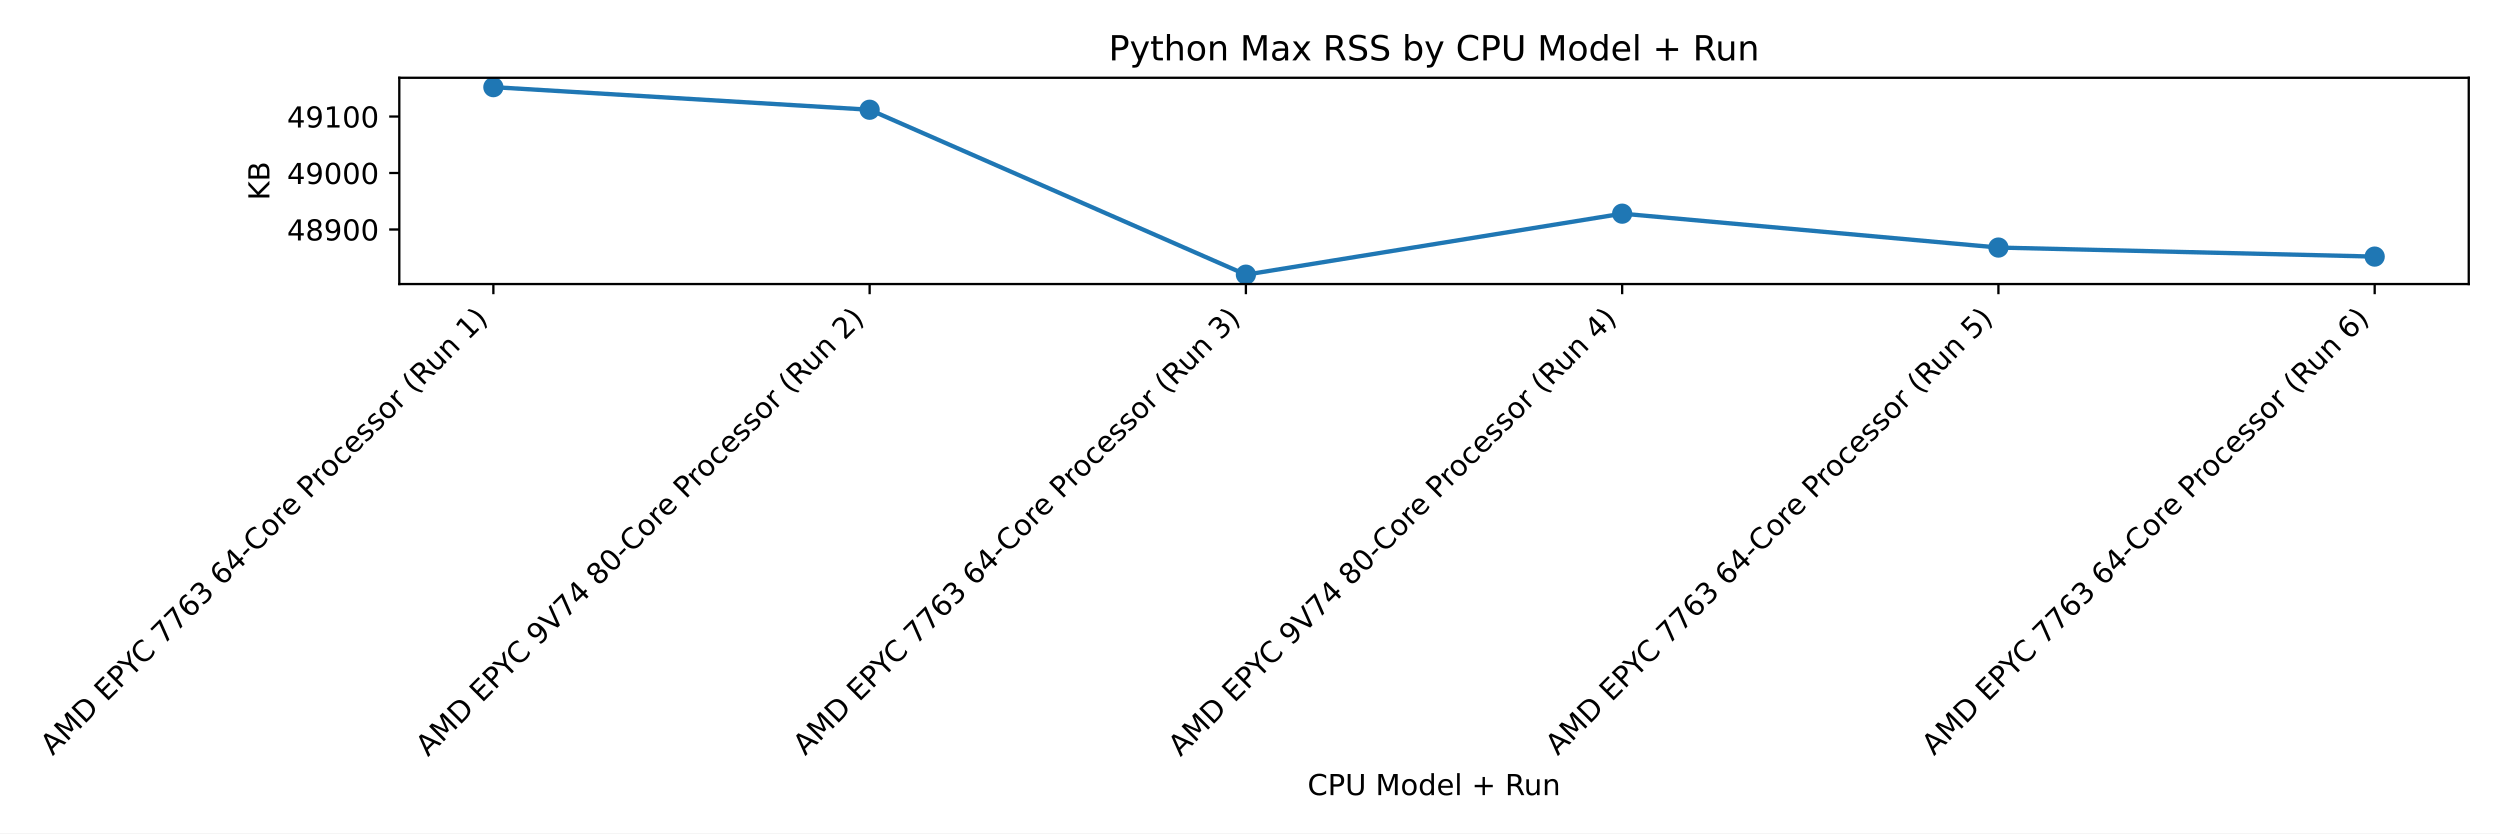
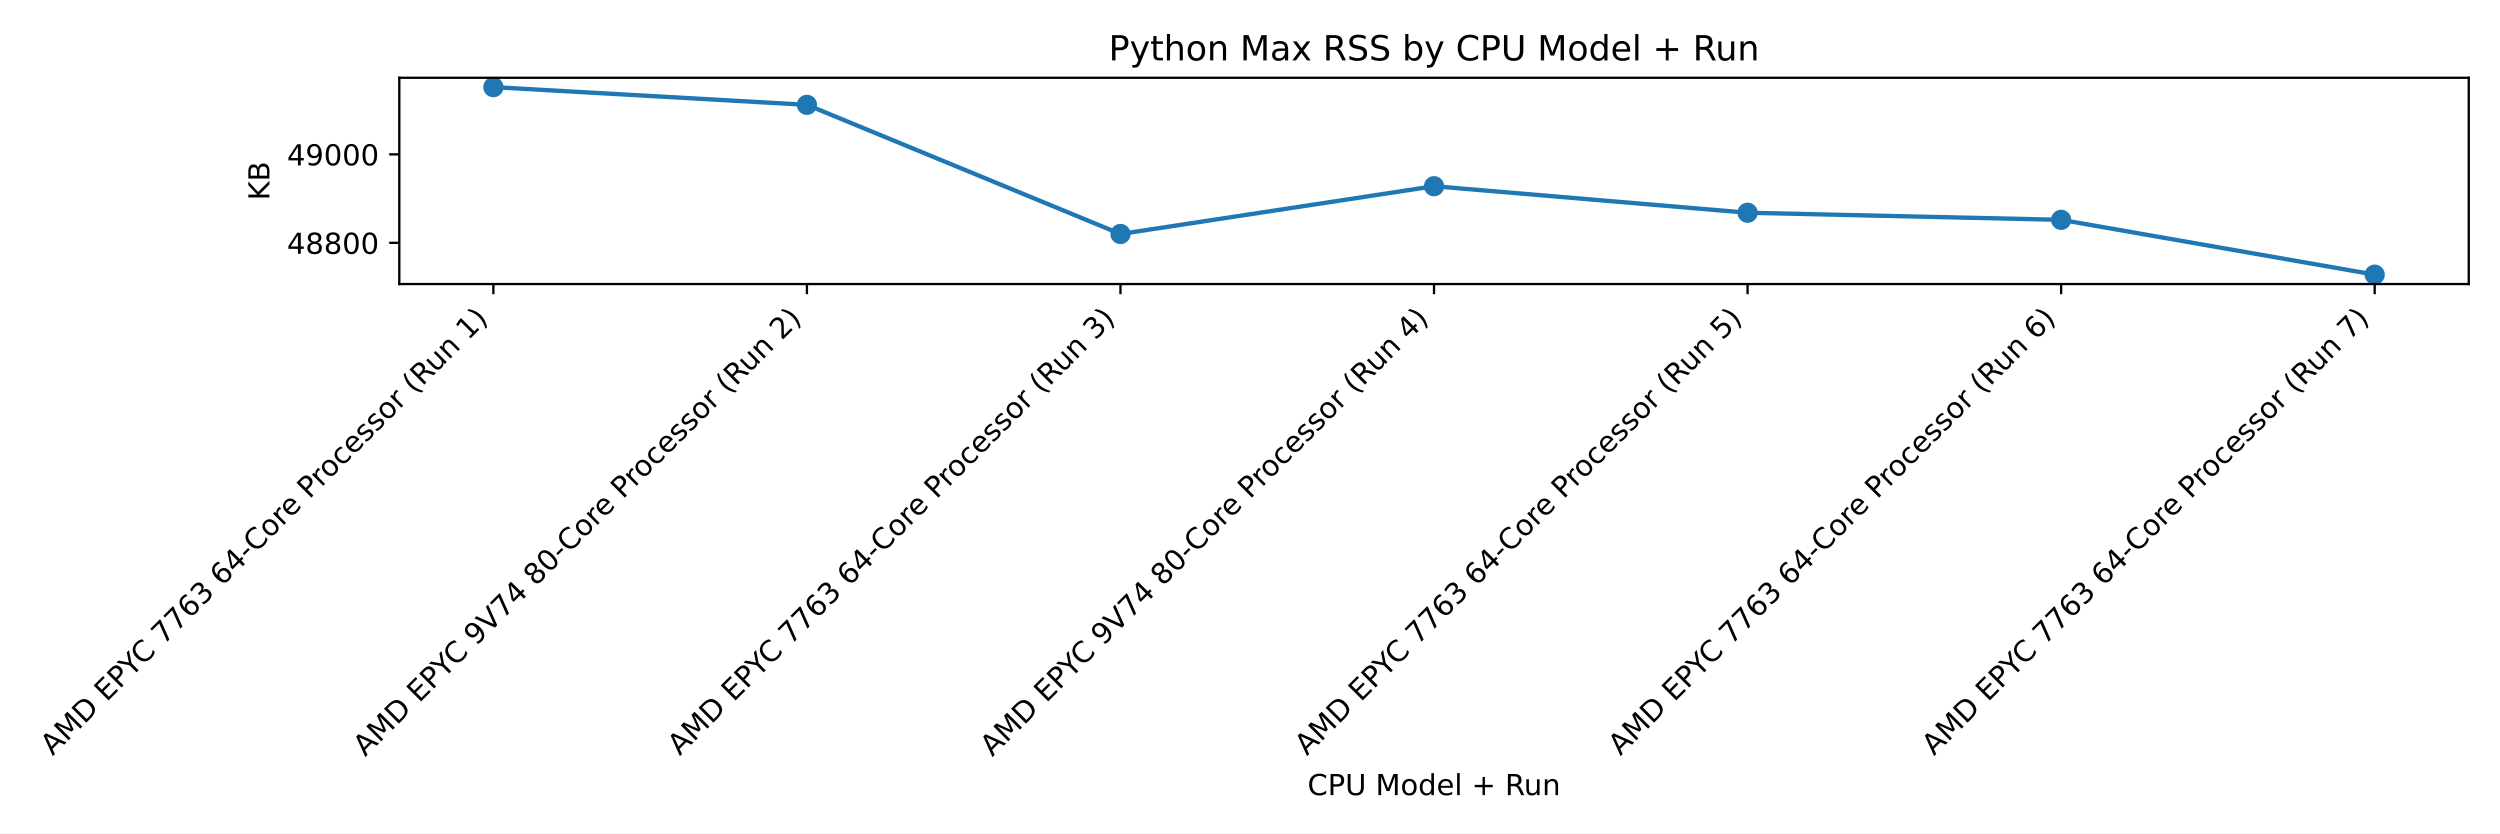
<svg xmlns="http://www.w3.org/2000/svg" xmlns:xlink="http://www.w3.org/1999/xlink" width="864pt" height="288pt" viewBox="0 0 864 288" version="1.1">
  <defs>
    <style type="text/css">*{stroke-linejoin: round; stroke-linecap: butt}</style>
  </defs>
  <g id="figure_1">
    <g id="patch_1">
      <path d="M 0 288  L 864 288  L 864 0  L 0 0  z " style="fill: #ffffff" />
    </g>
    <g id="axes_1">
      <g id="patch_2">
        <path d="M 137.999 98.166  L 853.2 98.166  L 853.2 26.88  L 137.999 26.88  z " style="fill: #ffffff" />
      </g>
      <g id="matplotlib.axis_1">
        <g id="xtick_1">
          <g id="line2d_1">
            <defs>
-               <path id="med28064c62" d="M 0 0  L 0 3.5  " style="stroke: #000000; stroke-width: 0.8" />
+               <path id="mfa417aad0e" d="M 0 0  L 0 3.5  " style="stroke: #000000; stroke-width: 0.8" />
            </defs>
            <g>
-               <use xlink:href="#med28064c62" x="170.508" y="98.166" style="stroke: #000000; stroke-width: 0.8" />
+               <use xlink:href="#mfa417aad0e" x="170.508" y="98.166" style="stroke: #000000; stroke-width: 0.8" />
            </g>
          </g>
          <g id="text_1">
            <g transform="translate(18.19508 261.3818) rotate(-45) scale(0.1 -0.1)">
              <defs>
                <path id="DejaVuSans-41" d="M 2188 4044  L 1331 1722  L 3047 1722  L 2188 4044  z M 1831 4666  L 2547 4666  L 4325 0  L 3669 0  L 3244 1197  L 1141 1197  L 716 0  L 50 0  L 1831 4666  z " transform="scale(0.015625)" />
                <path id="DejaVuSans-4d" d="M 628 4666  L 1569 4666  L 2759 1491  L 3956 4666  L 4897 4666  L 4897 0  L 4281 0  L 4281 4097  L 3078 897  L 2444 897  L 1241 4097  L 1241 0  L 628 0  L 628 4666  z " transform="scale(0.015625)" />
                <path id="DejaVuSans-44" d="M 1259 4147  L 1259 519  L 2022 519  Q 2988 519 3436 956  Q 3884 1394 3884 2338  Q 3884 3275 3436 3711  Q 2988 4147 2022 4147  L 1259 4147  z M 628 4666  L 1925 4666  Q 3281 4666 3915 4102  Q 4550 3538 4550 2338  Q 4550 1131 3912 565  Q 3275 0 1925 0  L 628 0  L 628 4666  z " transform="scale(0.015625)" />
                <path id="DejaVuSans-20" transform="scale(0.015625)" />
                <path id="DejaVuSans-45" d="M 628 4666  L 3578 4666  L 3578 4134  L 1259 4134  L 1259 2753  L 3481 2753  L 3481 2222  L 1259 2222  L 1259 531  L 3634 531  L 3634 0  L 628 0  L 628 4666  z " transform="scale(0.015625)" />
                <path id="DejaVuSans-50" d="M 1259 4147  L 1259 2394  L 2053 2394  Q 2494 2394 2734 2622  Q 2975 2850 2975 3272  Q 2975 3691 2734 3919  Q 2494 4147 2053 4147  L 1259 4147  z M 628 4666  L 2053 4666  Q 2838 4666 3239 4311  Q 3641 3956 3641 3272  Q 3641 2581 3239 2228  Q 2838 1875 2053 1875  L 1259 1875  L 1259 0  L 628 0  L 628 4666  z " transform="scale(0.015625)" />
                <path id="DejaVuSans-59" d="M -13 4666  L 666 4666  L 1959 2747  L 3244 4666  L 3922 4666  L 2272 2222  L 2272 0  L 1638 0  L 1638 2222  L -13 4666  z " transform="scale(0.015625)" />
                <path id="DejaVuSans-43" d="M 4122 4306  L 4122 3641  Q 3803 3938 3442 4084  Q 3081 4231 2675 4231  Q 1875 4231 1450 3742  Q 1025 3253 1025 2328  Q 1025 1406 1450 917  Q 1875 428 2675 428  Q 3081 428 3442 575  Q 3803 722 4122 1019  L 4122 359  Q 3791 134 3420 21  Q 3050 -91 2638 -91  Q 1578 -91 968 557  Q 359 1206 359 2328  Q 359 3453 968 4101  Q 1578 4750 2638 4750  Q 3056 4750 3426 4639  Q 3797 4528 4122 4306  z " transform="scale(0.015625)" />
                <path id="DejaVuSans-37" d="M 525 4666  L 3525 4666  L 3525 4397  L 1831 0  L 1172 0  L 2766 4134  L 525 4134  L 525 4666  z " transform="scale(0.015625)" />
                <path id="DejaVuSans-36" d="M 2113 2584  Q 1688 2584 1439 2293  Q 1191 2003 1191 1497  Q 1191 994 1439 701  Q 1688 409 2113 409  Q 2538 409 2786 701  Q 3034 994 3034 1497  Q 3034 2003 2786 2293  Q 2538 2584 2113 2584  z M 3366 4563  L 3366 3988  Q 3128 4100 2886 4159  Q 2644 4219 2406 4219  Q 1781 4219 1451 3797  Q 1122 3375 1075 2522  Q 1259 2794 1537 2939  Q 1816 3084 2150 3084  Q 2853 3084 3261 2657  Q 3669 2231 3669 1497  Q 3669 778 3244 343  Q 2819 -91 2113 -91  Q 1303 -91 875 529  Q 447 1150 447 2328  Q 447 3434 972 4092  Q 1497 4750 2381 4750  Q 2619 4750 2861 4703  Q 3103 4656 3366 4563  z " transform="scale(0.015625)" />
                <path id="DejaVuSans-33" d="M 2597 2516  Q 3050 2419 3304 2112  Q 3559 1806 3559 1356  Q 3559 666 3084 287  Q 2609 -91 1734 -91  Q 1441 -91 1130 -33  Q 819 25 488 141  L 488 750  Q 750 597 1062 519  Q 1375 441 1716 441  Q 2309 441 2620 675  Q 2931 909 2931 1356  Q 2931 1769 2642 2001  Q 2353 2234 1838 2234  L 1294 2234  L 1294 2753  L 1863 2753  Q 2328 2753 2575 2939  Q 2822 3125 2822 3475  Q 2822 3834 2567 4026  Q 2313 4219 1838 4219  Q 1578 4219 1281 4162  Q 984 4106 628 3988  L 628 4550  Q 988 4650 1302 4700  Q 1616 4750 1894 4750  Q 2613 4750 3031 4423  Q 3450 4097 3450 3541  Q 3450 3153 3228 2886  Q 3006 2619 2597 2516  z " transform="scale(0.015625)" />
                <path id="DejaVuSans-34" d="M 2419 4116  L 825 1625  L 2419 1625  L 2419 4116  z M 2253 4666  L 3047 4666  L 3047 1625  L 3713 1625  L 3713 1100  L 3047 1100  L 3047 0  L 2419 0  L 2419 1100  L 313 1100  L 313 1709  L 2253 4666  z " transform="scale(0.015625)" />
                <path id="DejaVuSans-2d" d="M 313 2009  L 1997 2009  L 1997 1497  L 313 1497  L 313 2009  z " transform="scale(0.015625)" />
                <path id="DejaVuSans-6f" d="M 1959 3097  Q 1497 3097 1228 2736  Q 959 2375 959 1747  Q 959 1119 1226 758  Q 1494 397 1959 397  Q 2419 397 2687 759  Q 2956 1122 2956 1747  Q 2956 2369 2687 2733  Q 2419 3097 1959 3097  z M 1959 3584  Q 2709 3584 3137 3096  Q 3566 2609 3566 1747  Q 3566 888 3137 398  Q 2709 -91 1959 -91  Q 1206 -91 779 398  Q 353 888 353 1747  Q 353 2609 779 3096  Q 1206 3584 1959 3584  z " transform="scale(0.015625)" />
                <path id="DejaVuSans-72" d="M 2631 2963  Q 2534 3019 2420 3045  Q 2306 3072 2169 3072  Q 1681 3072 1420 2755  Q 1159 2438 1159 1844  L 1159 0  L 581 0  L 581 3500  L 1159 3500  L 1159 2956  Q 1341 3275 1631 3429  Q 1922 3584 2338 3584  Q 2397 3584 2469 3576  Q 2541 3569 2628 3553  L 2631 2963  z " transform="scale(0.015625)" />
                <path id="DejaVuSans-65" d="M 3597 1894  L 3597 1613  L 953 1613  Q 991 1019 1311 708  Q 1631 397 2203 397  Q 2534 397 2845 478  Q 3156 559 3463 722  L 3463 178  Q 3153 47 2828 -22  Q 2503 -91 2169 -91  Q 1331 -91 842 396  Q 353 884 353 1716  Q 353 2575 817 3079  Q 1281 3584 2069 3584  Q 2775 3584 3186 3129  Q 3597 2675 3597 1894  z M 3022 2063  Q 3016 2534 2758 2815  Q 2500 3097 2075 3097  Q 1594 3097 1305 2825  Q 1016 2553 972 2059  L 3022 2063  z " transform="scale(0.015625)" />
                <path id="DejaVuSans-63" d="M 3122 3366  L 3122 2828  Q 2878 2963 2633 3030  Q 2388 3097 2138 3097  Q 1578 3097 1268 2742  Q 959 2388 959 1747  Q 959 1106 1268 751  Q 1578 397 2138 397  Q 2388 397 2633 464  Q 2878 531 3122 666  L 3122 134  Q 2881 22 2623 -34  Q 2366 -91 2075 -91  Q 1284 -91 818 406  Q 353 903 353 1747  Q 353 2603 823 3093  Q 1294 3584 2113 3584  Q 2378 3584 2631 3529  Q 2884 3475 3122 3366  z " transform="scale(0.015625)" />
                <path id="DejaVuSans-73" d="M 2834 3397  L 2834 2853  Q 2591 2978 2328 3040  Q 2066 3103 1784 3103  Q 1356 3103 1142 2972  Q 928 2841 928 2578  Q 928 2378 1081 2264  Q 1234 2150 1697 2047  L 1894 2003  Q 2506 1872 2764 1633  Q 3022 1394 3022 966  Q 3022 478 2636 193  Q 2250 -91 1575 -91  Q 1294 -91 989 -36  Q 684 19 347 128  L 347 722  Q 666 556 975 473  Q 1284 391 1588 391  Q 1994 391 2212 530  Q 2431 669 2431 922  Q 2431 1156 2273 1281  Q 2116 1406 1581 1522  L 1381 1569  Q 847 1681 609 1914  Q 372 2147 372 2553  Q 372 3047 722 3315  Q 1072 3584 1716 3584  Q 2034 3584 2315 3537  Q 2597 3491 2834 3397  z " transform="scale(0.015625)" />
                <path id="DejaVuSans-28" d="M 1984 4856  Q 1566 4138 1362 3434  Q 1159 2731 1159 2009  Q 1159 1288 1364 580  Q 1569 -128 1984 -844  L 1484 -844  Q 1016 -109 783 600  Q 550 1309 550 2009  Q 550 2706 781 3412  Q 1013 4119 1484 4856  L 1984 4856  z " transform="scale(0.015625)" />
                <path id="DejaVuSans-52" d="M 2841 2188  Q 3044 2119 3236 1894  Q 3428 1669 3622 1275  L 4263 0  L 3584 0  L 2988 1197  Q 2756 1666 2539 1819  Q 2322 1972 1947 1972  L 1259 1972  L 1259 0  L 628 0  L 628 4666  L 2053 4666  Q 2853 4666 3247 4331  Q 3641 3997 3641 3322  Q 3641 2881 3436 2590  Q 3231 2300 2841 2188  z M 1259 4147  L 1259 2491  L 2053 2491  Q 2509 2491 2742 2702  Q 2975 2913 2975 3322  Q 2975 3731 2742 3939  Q 2509 4147 2053 4147  L 1259 4147  z " transform="scale(0.015625)" />
                <path id="DejaVuSans-75" d="M 544 1381  L 544 3500  L 1119 3500  L 1119 1403  Q 1119 906 1312 657  Q 1506 409 1894 409  Q 2359 409 2629 706  Q 2900 1003 2900 1516  L 2900 3500  L 3475 3500  L 3475 0  L 2900 0  L 2900 538  Q 2691 219 2414 64  Q 2138 -91 1772 -91  Q 1169 -91 856 284  Q 544 659 544 1381  z M 1991 3584  L 1991 3584  z " transform="scale(0.015625)" />
                <path id="DejaVuSans-6e" d="M 3513 2113  L 3513 0  L 2938 0  L 2938 2094  Q 2938 2591 2744 2837  Q 2550 3084 2163 3084  Q 1697 3084 1428 2787  Q 1159 2491 1159 1978  L 1159 0  L 581 0  L 581 3500  L 1159 3500  L 1159 2956  Q 1366 3272 1645 3428  Q 1925 3584 2291 3584  Q 2894 3584 3203 3211  Q 3513 2838 3513 2113  z " transform="scale(0.015625)" />
                <path id="DejaVuSans-31" d="M 794 531  L 1825 531  L 1825 4091  L 703 3866  L 703 4441  L 1819 4666  L 2450 4666  L 2450 531  L 3481 531  L 3481 0  L 794 0  L 794 531  z " transform="scale(0.015625)" />
                <path id="DejaVuSans-29" d="M 513 4856  L 1013 4856  Q 1481 4119 1714 3412  Q 1947 2706 1947 2009  Q 1947 1309 1714 600  Q 1481 -109 1013 -844  L 513 -844  Q 928 -128 1133 580  Q 1338 1288 1338 2009  Q 1338 2731 1133 3434  Q 928 4138 513 4856  z " transform="scale(0.015625)" />
              </defs>
              <use xlink:href="#DejaVuSans-41" />
              <use xlink:href="#DejaVuSans-4d" transform="translate(68.4082 0)" />
              <use xlink:href="#DejaVuSans-44" transform="translate(154.6875 0)" />
              <use xlink:href="#DejaVuSans-20" transform="translate(231.6895 0)" />
              <use xlink:href="#DejaVuSans-45" transform="translate(263.4766 0)" />
              <use xlink:href="#DejaVuSans-50" transform="translate(326.6602 0)" />
              <use xlink:href="#DejaVuSans-59" transform="translate(384.7129 0)" />
              <use xlink:href="#DejaVuSans-43" transform="translate(440.2969 0)" />
              <use xlink:href="#DejaVuSans-20" transform="translate(510.1211 0)" />
              <use xlink:href="#DejaVuSans-37" transform="translate(541.9082 0)" />
              <use xlink:href="#DejaVuSans-37" transform="translate(605.5312 0)" />
              <use xlink:href="#DejaVuSans-36" transform="translate(669.1543 0)" />
              <use xlink:href="#DejaVuSans-33" transform="translate(732.7773 0)" />
              <use xlink:href="#DejaVuSans-20" transform="translate(796.4004 0)" />
              <use xlink:href="#DejaVuSans-36" transform="translate(828.1875 0)" />
              <use xlink:href="#DejaVuSans-34" transform="translate(891.8105 0)" />
              <use xlink:href="#DejaVuSans-2d" transform="translate(955.4336 0)" />
              <use xlink:href="#DejaVuSans-43" transform="translate(991.5176 0)" />
              <use xlink:href="#DejaVuSans-6f" transform="translate(1061.342 0)" />
              <use xlink:href="#DejaVuSans-72" transform="translate(1122.523 0)" />
              <use xlink:href="#DejaVuSans-65" transform="translate(1161.387 0)" />
              <use xlink:href="#DejaVuSans-20" transform="translate(1222.91 0)" />
              <use xlink:href="#DejaVuSans-50" transform="translate(1254.697 0)" />
              <use xlink:href="#DejaVuSans-72" transform="translate(1313.25 0)" />
              <use xlink:href="#DejaVuSans-6f" transform="translate(1352.113 0)" />
              <use xlink:href="#DejaVuSans-63" transform="translate(1413.295 0)" />
              <use xlink:href="#DejaVuSans-65" transform="translate(1468.275 0)" />
              <use xlink:href="#DejaVuSans-73" transform="translate(1529.799 0)" />
              <use xlink:href="#DejaVuSans-73" transform="translate(1581.898 0)" />
              <use xlink:href="#DejaVuSans-6f" transform="translate(1633.998 0)" />
              <use xlink:href="#DejaVuSans-72" transform="translate(1695.18 0)" />
              <use xlink:href="#DejaVuSans-20" transform="translate(1736.293 0)" />
              <use xlink:href="#DejaVuSans-28" transform="translate(1768.08 0)" />
              <use xlink:href="#DejaVuSans-52" transform="translate(1807.094 0)" />
              <use xlink:href="#DejaVuSans-75" transform="translate(1872.076 0)" />
              <use xlink:href="#DejaVuSans-6e" transform="translate(1935.455 0)" />
              <use xlink:href="#DejaVuSans-20" transform="translate(1998.834 0)" />
              <use xlink:href="#DejaVuSans-31" transform="translate(2030.621 0)" />
              <use xlink:href="#DejaVuSans-29" transform="translate(2094.244 0)" />
            </g>
          </g>
        </g>
        <g id="xtick_2">
          <g id="line2d_2">
            <g>
-               <use xlink:href="#med28064c62" x="300.545" y="98.166" style="stroke: #000000; stroke-width: 0.8" />
+               <use xlink:href="#mfa417aad0e" x="278.872" y="98.166" style="stroke: #000000; stroke-width: 0.8" />
            </g>
          </g>
          <g id="text_2">
-             <g transform="translate(147.8935 261.7199) rotate(-45) scale(0.1 -0.1)">
+             <g transform="translate(126.2208 261.7199) rotate(-45) scale(0.1 -0.1)">
              <defs>
                <path id="DejaVuSans-39" d="M 703 97  L 703 672  Q 941 559 1184 500  Q 1428 441 1663 441  Q 2288 441 2617 861  Q 2947 1281 2994 2138  Q 2813 1869 2534 1725  Q 2256 1581 1919 1581  Q 1219 1581 811 2004  Q 403 2428 403 3163  Q 403 3881 828 4315  Q 1253 4750 1959 4750  Q 2769 4750 3195 4129  Q 3622 3509 3622 2328  Q 3622 1225 3098 567  Q 2575 -91 1691 -91  Q 1453 -91 1209 -44  Q 966 3 703 97  z M 1959 2075  Q 2384 2075 2632 2365  Q 2881 2656 2881 3163  Q 2881 3666 2632 3958  Q 2384 4250 1959 4250  Q 1534 4250 1286 3958  Q 1038 3666 1038 3163  Q 1038 2656 1286 2365  Q 1534 2075 1959 2075  z " transform="scale(0.015625)" />
                <path id="DejaVuSans-56" d="M 1831 0  L 50 4666  L 709 4666  L 2188 738  L 3669 4666  L 4325 4666  L 2547 0  L 1831 0  z " transform="scale(0.015625)" />
                <path id="DejaVuSans-38" d="M 2034 2216  Q 1584 2216 1326 1975  Q 1069 1734 1069 1313  Q 1069 891 1326 650  Q 1584 409 2034 409  Q 2484 409 2743 651  Q 3003 894 3003 1313  Q 3003 1734 2745 1975  Q 2488 2216 2034 2216  z M 1403 2484  Q 997 2584 770 2862  Q 544 3141 544 3541  Q 544 4100 942 4425  Q 1341 4750 2034 4750  Q 2731 4750 3128 4425  Q 3525 4100 3525 3541  Q 3525 3141 3298 2862  Q 3072 2584 2669 2484  Q 3125 2378 3379 2068  Q 3634 1759 3634 1313  Q 3634 634 3220 271  Q 2806 -91 2034 -91  Q 1263 -91 848 271  Q 434 634 434 1313  Q 434 1759 690 2068  Q 947 2378 1403 2484  z M 1172 3481  Q 1172 3119 1398 2916  Q 1625 2713 2034 2713  Q 2441 2713 2670 2916  Q 2900 3119 2900 3481  Q 2900 3844 2670 4047  Q 2441 4250 2034 4250  Q 1625 4250 1398 4047  Q 1172 3844 1172 3481  z " transform="scale(0.015625)" />
                <path id="DejaVuSans-30" d="M 2034 4250  Q 1547 4250 1301 3770  Q 1056 3291 1056 2328  Q 1056 1369 1301 889  Q 1547 409 2034 409  Q 2525 409 2770 889  Q 3016 1369 3016 2328  Q 3016 3291 2770 3770  Q 2525 4250 2034 4250  z M 2034 4750  Q 2819 4750 3233 4129  Q 3647 3509 3647 2328  Q 3647 1150 3233 529  Q 2819 -91 2034 -91  Q 1250 -91 836 529  Q 422 1150 422 2328  Q 422 3509 836 4129  Q 1250 4750 2034 4750  z " transform="scale(0.015625)" />
                <path id="DejaVuSans-32" d="M 1228 531  L 3431 531  L 3431 0  L 469 0  L 469 531  Q 828 903 1448 1529  Q 2069 2156 2228 2338  Q 2531 2678 2651 2914  Q 2772 3150 2772 3378  Q 2772 3750 2511 3984  Q 2250 4219 1831 4219  Q 1534 4219 1204 4116  Q 875 4013 500 3803  L 500 4441  Q 881 4594 1212 4672  Q 1544 4750 1819 4750  Q 2544 4750 2975 4387  Q 3406 4025 3406 3419  Q 3406 3131 3298 2873  Q 3191 2616 2906 2266  Q 2828 2175 2409 1742  Q 1991 1309 1228 531  z " transform="scale(0.015625)" />
              </defs>
              <use xlink:href="#DejaVuSans-41" />
              <use xlink:href="#DejaVuSans-4d" transform="translate(68.4082 0)" />
              <use xlink:href="#DejaVuSans-44" transform="translate(154.6875 0)" />
              <use xlink:href="#DejaVuSans-20" transform="translate(231.6895 0)" />
              <use xlink:href="#DejaVuSans-45" transform="translate(263.4766 0)" />
              <use xlink:href="#DejaVuSans-50" transform="translate(326.6602 0)" />
              <use xlink:href="#DejaVuSans-59" transform="translate(384.7129 0)" />
              <use xlink:href="#DejaVuSans-43" transform="translate(440.2969 0)" />
              <use xlink:href="#DejaVuSans-20" transform="translate(510.1211 0)" />
              <use xlink:href="#DejaVuSans-39" transform="translate(541.9082 0)" />
              <use xlink:href="#DejaVuSans-56" transform="translate(605.5312 0)" />
              <use xlink:href="#DejaVuSans-37" transform="translate(673.9395 0)" />
              <use xlink:href="#DejaVuSans-34" transform="translate(737.5625 0)" />
              <use xlink:href="#DejaVuSans-20" transform="translate(801.1855 0)" />
              <use xlink:href="#DejaVuSans-38" transform="translate(832.9727 0)" />
              <use xlink:href="#DejaVuSans-30" transform="translate(896.5957 0)" />
              <use xlink:href="#DejaVuSans-2d" transform="translate(960.2188 0)" />
              <use xlink:href="#DejaVuSans-43" transform="translate(996.3027 0)" />
              <use xlink:href="#DejaVuSans-6f" transform="translate(1066.127 0)" />
              <use xlink:href="#DejaVuSans-72" transform="translate(1127.309 0)" />
              <use xlink:href="#DejaVuSans-65" transform="translate(1166.172 0)" />
              <use xlink:href="#DejaVuSans-20" transform="translate(1227.695 0)" />
              <use xlink:href="#DejaVuSans-50" transform="translate(1259.482 0)" />
              <use xlink:href="#DejaVuSans-72" transform="translate(1318.035 0)" />
              <use xlink:href="#DejaVuSans-6f" transform="translate(1356.898 0)" />
              <use xlink:href="#DejaVuSans-63" transform="translate(1418.08 0)" />
              <use xlink:href="#DejaVuSans-65" transform="translate(1473.061 0)" />
              <use xlink:href="#DejaVuSans-73" transform="translate(1534.584 0)" />
              <use xlink:href="#DejaVuSans-73" transform="translate(1586.684 0)" />
              <use xlink:href="#DejaVuSans-6f" transform="translate(1638.783 0)" />
              <use xlink:href="#DejaVuSans-72" transform="translate(1699.965 0)" />
              <use xlink:href="#DejaVuSans-20" transform="translate(1741.078 0)" />
              <use xlink:href="#DejaVuSans-28" transform="translate(1772.865 0)" />
              <use xlink:href="#DejaVuSans-52" transform="translate(1811.879 0)" />
              <use xlink:href="#DejaVuSans-75" transform="translate(1876.861 0)" />
              <use xlink:href="#DejaVuSans-6e" transform="translate(1940.24 0)" />
              <use xlink:href="#DejaVuSans-20" transform="translate(2003.619 0)" />
              <use xlink:href="#DejaVuSans-32" transform="translate(2035.406 0)" />
              <use xlink:href="#DejaVuSans-29" transform="translate(2099.029 0)" />
            </g>
          </g>
        </g>
        <g id="xtick_3">
          <g id="line2d_3">
            <g>
-               <use xlink:href="#med28064c62" x="430.581" y="98.166" style="stroke: #000000; stroke-width: 0.8" />
+               <use xlink:href="#mfa417aad0e" x="387.236" y="98.166" style="stroke: #000000; stroke-width: 0.8" />
            </g>
          </g>
          <g id="text_3">
-             <g transform="translate(278.2682 261.3818) rotate(-45) scale(0.1 -0.1)">
+             <g transform="translate(234.9227 261.3818) rotate(-45) scale(0.1 -0.1)">
              <use xlink:href="#DejaVuSans-41" />
              <use xlink:href="#DejaVuSans-4d" transform="translate(68.4082 0)" />
              <use xlink:href="#DejaVuSans-44" transform="translate(154.6875 0)" />
              <use xlink:href="#DejaVuSans-20" transform="translate(231.6895 0)" />
              <use xlink:href="#DejaVuSans-45" transform="translate(263.4766 0)" />
              <use xlink:href="#DejaVuSans-50" transform="translate(326.6602 0)" />
              <use xlink:href="#DejaVuSans-59" transform="translate(384.7129 0)" />
              <use xlink:href="#DejaVuSans-43" transform="translate(440.2969 0)" />
              <use xlink:href="#DejaVuSans-20" transform="translate(510.1211 0)" />
              <use xlink:href="#DejaVuSans-37" transform="translate(541.9082 0)" />
              <use xlink:href="#DejaVuSans-37" transform="translate(605.5312 0)" />
              <use xlink:href="#DejaVuSans-36" transform="translate(669.1543 0)" />
              <use xlink:href="#DejaVuSans-33" transform="translate(732.7773 0)" />
              <use xlink:href="#DejaVuSans-20" transform="translate(796.4004 0)" />
              <use xlink:href="#DejaVuSans-36" transform="translate(828.1875 0)" />
              <use xlink:href="#DejaVuSans-34" transform="translate(891.8105 0)" />
              <use xlink:href="#DejaVuSans-2d" transform="translate(955.4336 0)" />
              <use xlink:href="#DejaVuSans-43" transform="translate(991.5176 0)" />
              <use xlink:href="#DejaVuSans-6f" transform="translate(1061.342 0)" />
              <use xlink:href="#DejaVuSans-72" transform="translate(1122.523 0)" />
              <use xlink:href="#DejaVuSans-65" transform="translate(1161.387 0)" />
              <use xlink:href="#DejaVuSans-20" transform="translate(1222.91 0)" />
              <use xlink:href="#DejaVuSans-50" transform="translate(1254.697 0)" />
              <use xlink:href="#DejaVuSans-72" transform="translate(1313.25 0)" />
              <use xlink:href="#DejaVuSans-6f" transform="translate(1352.113 0)" />
              <use xlink:href="#DejaVuSans-63" transform="translate(1413.295 0)" />
              <use xlink:href="#DejaVuSans-65" transform="translate(1468.275 0)" />
              <use xlink:href="#DejaVuSans-73" transform="translate(1529.799 0)" />
              <use xlink:href="#DejaVuSans-73" transform="translate(1581.898 0)" />
              <use xlink:href="#DejaVuSans-6f" transform="translate(1633.998 0)" />
              <use xlink:href="#DejaVuSans-72" transform="translate(1695.18 0)" />
              <use xlink:href="#DejaVuSans-20" transform="translate(1736.293 0)" />
              <use xlink:href="#DejaVuSans-28" transform="translate(1768.08 0)" />
              <use xlink:href="#DejaVuSans-52" transform="translate(1807.094 0)" />
              <use xlink:href="#DejaVuSans-75" transform="translate(1872.076 0)" />
              <use xlink:href="#DejaVuSans-6e" transform="translate(1935.455 0)" />
              <use xlink:href="#DejaVuSans-20" transform="translate(1998.834 0)" />
              <use xlink:href="#DejaVuSans-33" transform="translate(2030.621 0)" />
              <use xlink:href="#DejaVuSans-29" transform="translate(2094.244 0)" />
            </g>
          </g>
        </g>
        <g id="xtick_4">
          <g id="line2d_4">
            <g>
-               <use xlink:href="#med28064c62" x="560.618" y="98.166" style="stroke: #000000; stroke-width: 0.8" />
+               <use xlink:href="#mfa417aad0e" x="495.599" y="98.166" style="stroke: #000000; stroke-width: 0.8" />
            </g>
          </g>
          <g id="text_4">
-             <g transform="translate(407.9667 261.7199) rotate(-45) scale(0.1 -0.1)">
+             <g transform="translate(342.9484 261.7199) rotate(-45) scale(0.1 -0.1)">
              <use xlink:href="#DejaVuSans-41" />
              <use xlink:href="#DejaVuSans-4d" transform="translate(68.4082 0)" />
              <use xlink:href="#DejaVuSans-44" transform="translate(154.6875 0)" />
              <use xlink:href="#DejaVuSans-20" transform="translate(231.6895 0)" />
              <use xlink:href="#DejaVuSans-45" transform="translate(263.4766 0)" />
              <use xlink:href="#DejaVuSans-50" transform="translate(326.6602 0)" />
              <use xlink:href="#DejaVuSans-59" transform="translate(384.7129 0)" />
              <use xlink:href="#DejaVuSans-43" transform="translate(440.2969 0)" />
              <use xlink:href="#DejaVuSans-20" transform="translate(510.1211 0)" />
              <use xlink:href="#DejaVuSans-39" transform="translate(541.9082 0)" />
              <use xlink:href="#DejaVuSans-56" transform="translate(605.5312 0)" />
              <use xlink:href="#DejaVuSans-37" transform="translate(673.9395 0)" />
              <use xlink:href="#DejaVuSans-34" transform="translate(737.5625 0)" />
              <use xlink:href="#DejaVuSans-20" transform="translate(801.1855 0)" />
              <use xlink:href="#DejaVuSans-38" transform="translate(832.9727 0)" />
              <use xlink:href="#DejaVuSans-30" transform="translate(896.5957 0)" />
              <use xlink:href="#DejaVuSans-2d" transform="translate(960.2188 0)" />
              <use xlink:href="#DejaVuSans-43" transform="translate(996.3027 0)" />
              <use xlink:href="#DejaVuSans-6f" transform="translate(1066.127 0)" />
              <use xlink:href="#DejaVuSans-72" transform="translate(1127.309 0)" />
              <use xlink:href="#DejaVuSans-65" transform="translate(1166.172 0)" />
              <use xlink:href="#DejaVuSans-20" transform="translate(1227.695 0)" />
              <use xlink:href="#DejaVuSans-50" transform="translate(1259.482 0)" />
              <use xlink:href="#DejaVuSans-72" transform="translate(1318.035 0)" />
              <use xlink:href="#DejaVuSans-6f" transform="translate(1356.898 0)" />
              <use xlink:href="#DejaVuSans-63" transform="translate(1418.08 0)" />
              <use xlink:href="#DejaVuSans-65" transform="translate(1473.061 0)" />
              <use xlink:href="#DejaVuSans-73" transform="translate(1534.584 0)" />
              <use xlink:href="#DejaVuSans-73" transform="translate(1586.684 0)" />
              <use xlink:href="#DejaVuSans-6f" transform="translate(1638.783 0)" />
              <use xlink:href="#DejaVuSans-72" transform="translate(1699.965 0)" />
              <use xlink:href="#DejaVuSans-20" transform="translate(1741.078 0)" />
              <use xlink:href="#DejaVuSans-28" transform="translate(1772.865 0)" />
              <use xlink:href="#DejaVuSans-52" transform="translate(1811.879 0)" />
              <use xlink:href="#DejaVuSans-75" transform="translate(1876.861 0)" />
              <use xlink:href="#DejaVuSans-6e" transform="translate(1940.24 0)" />
              <use xlink:href="#DejaVuSans-20" transform="translate(2003.619 0)" />
              <use xlink:href="#DejaVuSans-34" transform="translate(2035.406 0)" />
              <use xlink:href="#DejaVuSans-29" transform="translate(2099.029 0)" />
            </g>
          </g>
        </g>
        <g id="xtick_5">
          <g id="line2d_5">
            <g>
-               <use xlink:href="#med28064c62" x="690.654" y="98.166" style="stroke: #000000; stroke-width: 0.8" />
+               <use xlink:href="#mfa417aad0e" x="603.963" y="98.166" style="stroke: #000000; stroke-width: 0.8" />
            </g>
          </g>
          <g id="text_5">
-             <g transform="translate(538.3413 261.3818) rotate(-45) scale(0.1 -0.1)">
+             <g transform="translate(451.6503 261.3818) rotate(-45) scale(0.1 -0.1)">
              <defs>
                <path id="DejaVuSans-35" d="M 691 4666  L 3169 4666  L 3169 4134  L 1269 4134  L 1269 2991  Q 1406 3038 1543 3061  Q 1681 3084 1819 3084  Q 2600 3084 3056 2656  Q 3513 2228 3513 1497  Q 3513 744 3044 326  Q 2575 -91 1722 -91  Q 1428 -91 1123 -41  Q 819 9 494 109  L 494 744  Q 775 591 1075 516  Q 1375 441 1709 441  Q 2250 441 2565 725  Q 2881 1009 2881 1497  Q 2881 1984 2565 2268  Q 2250 2553 1709 2553  Q 1456 2553 1204 2497  Q 953 2441 691 2322  L 691 4666  z " transform="scale(0.015625)" />
              </defs>
              <use xlink:href="#DejaVuSans-41" />
              <use xlink:href="#DejaVuSans-4d" transform="translate(68.4082 0)" />
              <use xlink:href="#DejaVuSans-44" transform="translate(154.6875 0)" />
              <use xlink:href="#DejaVuSans-20" transform="translate(231.6895 0)" />
              <use xlink:href="#DejaVuSans-45" transform="translate(263.4766 0)" />
              <use xlink:href="#DejaVuSans-50" transform="translate(326.6602 0)" />
              <use xlink:href="#DejaVuSans-59" transform="translate(384.7129 0)" />
              <use xlink:href="#DejaVuSans-43" transform="translate(440.2969 0)" />
              <use xlink:href="#DejaVuSans-20" transform="translate(510.1211 0)" />
              <use xlink:href="#DejaVuSans-37" transform="translate(541.9082 0)" />
              <use xlink:href="#DejaVuSans-37" transform="translate(605.5312 0)" />
              <use xlink:href="#DejaVuSans-36" transform="translate(669.1543 0)" />
              <use xlink:href="#DejaVuSans-33" transform="translate(732.7773 0)" />
              <use xlink:href="#DejaVuSans-20" transform="translate(796.4004 0)" />
              <use xlink:href="#DejaVuSans-36" transform="translate(828.1875 0)" />
              <use xlink:href="#DejaVuSans-34" transform="translate(891.8105 0)" />
              <use xlink:href="#DejaVuSans-2d" transform="translate(955.4336 0)" />
              <use xlink:href="#DejaVuSans-43" transform="translate(991.5176 0)" />
              <use xlink:href="#DejaVuSans-6f" transform="translate(1061.342 0)" />
              <use xlink:href="#DejaVuSans-72" transform="translate(1122.523 0)" />
              <use xlink:href="#DejaVuSans-65" transform="translate(1161.387 0)" />
              <use xlink:href="#DejaVuSans-20" transform="translate(1222.91 0)" />
              <use xlink:href="#DejaVuSans-50" transform="translate(1254.697 0)" />
              <use xlink:href="#DejaVuSans-72" transform="translate(1313.25 0)" />
              <use xlink:href="#DejaVuSans-6f" transform="translate(1352.113 0)" />
              <use xlink:href="#DejaVuSans-63" transform="translate(1413.295 0)" />
              <use xlink:href="#DejaVuSans-65" transform="translate(1468.275 0)" />
              <use xlink:href="#DejaVuSans-73" transform="translate(1529.799 0)" />
              <use xlink:href="#DejaVuSans-73" transform="translate(1581.898 0)" />
              <use xlink:href="#DejaVuSans-6f" transform="translate(1633.998 0)" />
              <use xlink:href="#DejaVuSans-72" transform="translate(1695.18 0)" />
              <use xlink:href="#DejaVuSans-20" transform="translate(1736.293 0)" />
              <use xlink:href="#DejaVuSans-28" transform="translate(1768.08 0)" />
              <use xlink:href="#DejaVuSans-52" transform="translate(1807.094 0)" />
              <use xlink:href="#DejaVuSans-75" transform="translate(1872.076 0)" />
              <use xlink:href="#DejaVuSans-6e" transform="translate(1935.455 0)" />
              <use xlink:href="#DejaVuSans-20" transform="translate(1998.834 0)" />
              <use xlink:href="#DejaVuSans-35" transform="translate(2030.621 0)" />
              <use xlink:href="#DejaVuSans-29" transform="translate(2094.244 0)" />
            </g>
          </g>
        </g>
        <g id="xtick_6">
          <g id="line2d_6">
            <g>
-               <use xlink:href="#med28064c62" x="820.691" y="98.166" style="stroke: #000000; stroke-width: 0.8" />
+               <use xlink:href="#mfa417aad0e" x="712.327" y="98.166" style="stroke: #000000; stroke-width: 0.8" />
            </g>
          </g>
          <g id="text_6">
-             <g transform="translate(668.3779 261.3818) rotate(-45) scale(0.1 -0.1)">
+             <g transform="translate(560.0141 261.3818) rotate(-45) scale(0.1 -0.1)">
              <use xlink:href="#DejaVuSans-41" />
              <use xlink:href="#DejaVuSans-4d" transform="translate(68.4082 0)" />
              <use xlink:href="#DejaVuSans-44" transform="translate(154.6875 0)" />
              <use xlink:href="#DejaVuSans-20" transform="translate(231.6895 0)" />
              <use xlink:href="#DejaVuSans-45" transform="translate(263.4766 0)" />
              <use xlink:href="#DejaVuSans-50" transform="translate(326.6602 0)" />
              <use xlink:href="#DejaVuSans-59" transform="translate(384.7129 0)" />
              <use xlink:href="#DejaVuSans-43" transform="translate(440.2969 0)" />
              <use xlink:href="#DejaVuSans-20" transform="translate(510.1211 0)" />
              <use xlink:href="#DejaVuSans-37" transform="translate(541.9082 0)" />
              <use xlink:href="#DejaVuSans-37" transform="translate(605.5312 0)" />
              <use xlink:href="#DejaVuSans-36" transform="translate(669.1543 0)" />
              <use xlink:href="#DejaVuSans-33" transform="translate(732.7773 0)" />
              <use xlink:href="#DejaVuSans-20" transform="translate(796.4004 0)" />
              <use xlink:href="#DejaVuSans-36" transform="translate(828.1875 0)" />
              <use xlink:href="#DejaVuSans-34" transform="translate(891.8105 0)" />
              <use xlink:href="#DejaVuSans-2d" transform="translate(955.4336 0)" />
              <use xlink:href="#DejaVuSans-43" transform="translate(991.5176 0)" />
              <use xlink:href="#DejaVuSans-6f" transform="translate(1061.342 0)" />
              <use xlink:href="#DejaVuSans-72" transform="translate(1122.523 0)" />
              <use xlink:href="#DejaVuSans-65" transform="translate(1161.387 0)" />
              <use xlink:href="#DejaVuSans-20" transform="translate(1222.91 0)" />
              <use xlink:href="#DejaVuSans-50" transform="translate(1254.697 0)" />
              <use xlink:href="#DejaVuSans-72" transform="translate(1313.25 0)" />
              <use xlink:href="#DejaVuSans-6f" transform="translate(1352.113 0)" />
              <use xlink:href="#DejaVuSans-63" transform="translate(1413.295 0)" />
              <use xlink:href="#DejaVuSans-65" transform="translate(1468.275 0)" />
              <use xlink:href="#DejaVuSans-73" transform="translate(1529.799 0)" />
              <use xlink:href="#DejaVuSans-73" transform="translate(1581.898 0)" />
              <use xlink:href="#DejaVuSans-6f" transform="translate(1633.998 0)" />
              <use xlink:href="#DejaVuSans-72" transform="translate(1695.18 0)" />
              <use xlink:href="#DejaVuSans-20" transform="translate(1736.293 0)" />
              <use xlink:href="#DejaVuSans-28" transform="translate(1768.08 0)" />
              <use xlink:href="#DejaVuSans-52" transform="translate(1807.094 0)" />
              <use xlink:href="#DejaVuSans-75" transform="translate(1872.076 0)" />
              <use xlink:href="#DejaVuSans-6e" transform="translate(1935.455 0)" />
              <use xlink:href="#DejaVuSans-20" transform="translate(1998.834 0)" />
              <use xlink:href="#DejaVuSans-36" transform="translate(2030.621 0)" />
              <use xlink:href="#DejaVuSans-29" transform="translate(2094.244 0)" />
            </g>
          </g>
        </g>
-         <g id="text_7">
+         <g id="xtick_7">
+           <g id="line2d_7">
+             <g>
+               <use xlink:href="#mfa417aad0e" x="820.691" y="98.166" style="stroke: #000000; stroke-width: 0.8" />
+             </g>
+           </g>
+           <g id="text_7">
+             <g transform="translate(668.3779 261.3818) rotate(-45) scale(0.1 -0.1)">
+               <use xlink:href="#DejaVuSans-41" />
+               <use xlink:href="#DejaVuSans-4d" transform="translate(68.4082 0)" />
+               <use xlink:href="#DejaVuSans-44" transform="translate(154.6875 0)" />
+               <use xlink:href="#DejaVuSans-20" transform="translate(231.6895 0)" />
+               <use xlink:href="#DejaVuSans-45" transform="translate(263.4766 0)" />
+               <use xlink:href="#DejaVuSans-50" transform="translate(326.6602 0)" />
+               <use xlink:href="#DejaVuSans-59" transform="translate(384.7129 0)" />
+               <use xlink:href="#DejaVuSans-43" transform="translate(440.2969 0)" />
+               <use xlink:href="#DejaVuSans-20" transform="translate(510.1211 0)" />
+               <use xlink:href="#DejaVuSans-37" transform="translate(541.9082 0)" />
+               <use xlink:href="#DejaVuSans-37" transform="translate(605.5312 0)" />
+               <use xlink:href="#DejaVuSans-36" transform="translate(669.1543 0)" />
+               <use xlink:href="#DejaVuSans-33" transform="translate(732.7773 0)" />
+               <use xlink:href="#DejaVuSans-20" transform="translate(796.4004 0)" />
+               <use xlink:href="#DejaVuSans-36" transform="translate(828.1875 0)" />
+               <use xlink:href="#DejaVuSans-34" transform="translate(891.8105 0)" />
+               <use xlink:href="#DejaVuSans-2d" transform="translate(955.4336 0)" />
+               <use xlink:href="#DejaVuSans-43" transform="translate(991.5176 0)" />
+               <use xlink:href="#DejaVuSans-6f" transform="translate(1061.342 0)" />
+               <use xlink:href="#DejaVuSans-72" transform="translate(1122.523 0)" />
+               <use xlink:href="#DejaVuSans-65" transform="translate(1161.387 0)" />
+               <use xlink:href="#DejaVuSans-20" transform="translate(1222.91 0)" />
+               <use xlink:href="#DejaVuSans-50" transform="translate(1254.697 0)" />
+               <use xlink:href="#DejaVuSans-72" transform="translate(1313.25 0)" />
+               <use xlink:href="#DejaVuSans-6f" transform="translate(1352.113 0)" />
+               <use xlink:href="#DejaVuSans-63" transform="translate(1413.295 0)" />
+               <use xlink:href="#DejaVuSans-65" transform="translate(1468.275 0)" />
+               <use xlink:href="#DejaVuSans-73" transform="translate(1529.799 0)" />
+               <use xlink:href="#DejaVuSans-73" transform="translate(1581.898 0)" />
+               <use xlink:href="#DejaVuSans-6f" transform="translate(1633.998 0)" />
+               <use xlink:href="#DejaVuSans-72" transform="translate(1695.18 0)" />
+               <use xlink:href="#DejaVuSans-20" transform="translate(1736.293 0)" />
+               <use xlink:href="#DejaVuSans-28" transform="translate(1768.08 0)" />
+               <use xlink:href="#DejaVuSans-52" transform="translate(1807.094 0)" />
+               <use xlink:href="#DejaVuSans-75" transform="translate(1872.076 0)" />
+               <use xlink:href="#DejaVuSans-6e" transform="translate(1935.455 0)" />
+               <use xlink:href="#DejaVuSans-20" transform="translate(1998.834 0)" />
+               <use xlink:href="#DejaVuSans-37" transform="translate(2030.621 0)" />
+               <use xlink:href="#DejaVuSans-29" transform="translate(2094.244 0)" />
+             </g>
+           </g>
+         </g>
+         <g id="text_8">
          <g transform="translate(451.8768 274.7889) scale(0.1 -0.1)">
            <defs>
              <path id="DejaVuSans-55" d="M 556 4666  L 1191 4666  L 1191 1831  Q 1191 1081 1462 751  Q 1734 422 2344 422  Q 2950 422 3222 751  Q 3494 1081 3494 1831  L 3494 4666  L 4128 4666  L 4128 1753  Q 4128 841 3676 375  Q 3225 -91 2344 -91  Q 1459 -91 1007 375  Q 556 841 556 1753  L 556 4666  z " transform="scale(0.015625)" />
              <path id="DejaVuSans-64" d="M 2906 2969  L 2906 4863  L 3481 4863  L 3481 0  L 2906 0  L 2906 525  Q 2725 213 2448 61  Q 2172 -91 1784 -91  Q 1150 -91 751 415  Q 353 922 353 1747  Q 353 2572 751 3078  Q 1150 3584 1784 3584  Q 2172 3584 2448 3432  Q 2725 3281 2906 2969  z M 947 1747  Q 947 1113 1208 752  Q 1469 391 1925 391  Q 2381 391 2643 752  Q 2906 1113 2906 1747  Q 2906 2381 2643 2742  Q 2381 3103 1925 3103  Q 1469 3103 1208 2742  Q 947 2381 947 1747  z " transform="scale(0.015625)" />
              <path id="DejaVuSans-6c" d="M 603 4863  L 1178 4863  L 1178 0  L 603 0  L 603 4863  z " transform="scale(0.015625)" />
              <path id="DejaVuSans-2b" d="M 2944 4013  L 2944 2272  L 4684 2272  L 4684 1741  L 2944 1741  L 2944 0  L 2419 0  L 2419 1741  L 678 1741  L 678 2272  L 2419 2272  L 2419 4013  L 2944 4013  z " transform="scale(0.015625)" />
            </defs>
            <use xlink:href="#DejaVuSans-43" />
            <use xlink:href="#DejaVuSans-50" transform="translate(69.82422 0)" />
            <use xlink:href="#DejaVuSans-55" transform="translate(130.127 0)" />
            <use xlink:href="#DejaVuSans-20" transform="translate(203.3203 0)" />
            <use xlink:href="#DejaVuSans-4d" transform="translate(235.1074 0)" />
            <use xlink:href="#DejaVuSans-6f" transform="translate(321.3867 0)" />
            <use xlink:href="#DejaVuSans-64" transform="translate(382.5684 0)" />
            <use xlink:href="#DejaVuSans-65" transform="translate(446.0449 0)" />
            <use xlink:href="#DejaVuSans-6c" transform="translate(507.5684 0)" />
            <use xlink:href="#DejaVuSans-20" transform="translate(535.3516 0)" />
            <use xlink:href="#DejaVuSans-2b" transform="translate(567.1387 0)" />
            <use xlink:href="#DejaVuSans-20" transform="translate(650.9277 0)" />
            <use xlink:href="#DejaVuSans-52" transform="translate(682.7148 0)" />
            <use xlink:href="#DejaVuSans-75" transform="translate(747.6973 0)" />
            <use xlink:href="#DejaVuSans-6e" transform="translate(811.0762 0)" />
          </g>
        </g>
      </g>
      <g id="matplotlib.axis_2">
        <g id="ytick_1">
-           <g id="line2d_7">
+           <g id="line2d_8">
            <defs>
-               <path id="mbbc6393912" d="M 0 0  L -3.5 0  " style="stroke: #000000; stroke-width: 0.8" />
+               <path id="mbee546ddd9" d="M 0 0  L -3.5 0  " style="stroke: #000000; stroke-width: 0.8" />
            </defs>
            <g>
-               <use xlink:href="#mbbc6393912" x="137.999" y="79.31" style="stroke: #000000; stroke-width: 0.8" />
-             </g>
-           </g>
-           <g id="text_8">
-             <g transform="translate(99.18645 83.10953) scale(0.1 -0.1)">
+               <use xlink:href="#mbee546ddd9" x="137.999" y="83.921" style="stroke: #000000; stroke-width: 0.8" />
+             </g>
+           </g>
+           <g id="text_9">
+             <g transform="translate(99.18645 87.72064) scale(0.1 -0.1)">
              <use xlink:href="#DejaVuSans-34" />
              <use xlink:href="#DejaVuSans-38" transform="translate(63.62305 0)" />
-               <use xlink:href="#DejaVuSans-39" transform="translate(127.2461 0)" />
+               <use xlink:href="#DejaVuSans-38" transform="translate(127.2461 0)" />
              <use xlink:href="#DejaVuSans-30" transform="translate(190.8691 0)" />
              <use xlink:href="#DejaVuSans-30" transform="translate(254.4922 0)" />
            </g>
          </g>
        </g>
        <g id="ytick_2">
-           <g id="line2d_8">
-             <g>
-               <use xlink:href="#mbbc6393912" x="137.999" y="59.79" style="stroke: #000000; stroke-width: 0.8" />
-             </g>
-           </g>
-           <g id="text_9">
-             <g transform="translate(99.18645 63.58968) scale(0.1 -0.1)">
+           <g id="line2d_9">
+             <g>
+               <use xlink:href="#mbee546ddd9" x="137.999" y="53.353" style="stroke: #000000; stroke-width: 0.8" />
+             </g>
+           </g>
+           <g id="text_10">
+             <g transform="translate(99.18645 57.15182) scale(0.1 -0.1)">
              <use xlink:href="#DejaVuSans-34" />
              <use xlink:href="#DejaVuSans-39" transform="translate(63.62305 0)" />
              <use xlink:href="#DejaVuSans-30" transform="translate(127.2461 0)" />
-               <use xlink:href="#DejaVuSans-30" transform="translate(190.8691 0)" />
-               <use xlink:href="#DejaVuSans-30" transform="translate(254.4922 0)" />
-             </g>
-           </g>
-         </g>
-         <g id="ytick_3">
-           <g id="line2d_9">
-             <g>
-               <use xlink:href="#mbbc6393912" x="137.999" y="40.271" style="stroke: #000000; stroke-width: 0.8" />
-             </g>
-           </g>
-           <g id="text_10">
-             <g transform="translate(99.18645 44.06983) scale(0.1 -0.1)">
-               <use xlink:href="#DejaVuSans-34" />
-               <use xlink:href="#DejaVuSans-39" transform="translate(63.62305 0)" />
-               <use xlink:href="#DejaVuSans-31" transform="translate(127.2461 0)" />
              <use xlink:href="#DejaVuSans-30" transform="translate(190.8691 0)" />
              <use xlink:href="#DejaVuSans-30" transform="translate(254.4922 0)" />
            </g>
          </g>
        </g>
        <g id="text_11">
          <g transform="translate(93.10676 69.23262) rotate(-90) scale(0.1 -0.1)">
            <defs>
              <path id="DejaVuSans-4b" d="M 628 4666  L 1259 4666  L 1259 2694  L 3353 4666  L 4166 4666  L 1850 2491  L 4331 0  L 3500 0  L 1259 2247  L 1259 0  L 628 0  L 628 4666  z " transform="scale(0.015625)" />
              <path id="DejaVuSans-42" d="M 1259 2228  L 1259 519  L 2272 519  Q 2781 519 3026 730  Q 3272 941 3272 1375  Q 3272 1813 3026 2020  Q 2781 2228 2272 2228  L 1259 2228  z M 1259 4147  L 1259 2741  L 2194 2741  Q 2656 2741 2882 2914  Q 3109 3088 3109 3444  Q 3109 3797 2882 3972  Q 2656 4147 2194 4147  L 1259 4147  z M 628 4666  L 2241 4666  Q 2963 4666 3353 4366  Q 3744 4066 3744 3513  Q 3744 3084 3544 2831  Q 3344 2578 2956 2516  Q 3422 2416 3680 2098  Q 3938 1781 3938 1306  Q 3938 681 3513 340  Q 3088 0 2303 0  L 628 0  L 628 4666  z " transform="scale(0.015625)" />
            </defs>
            <use xlink:href="#DejaVuSans-4b" />
            <use xlink:href="#DejaVuSans-42" transform="translate(65.57617 0)" />
          </g>
        </g>
      </g>
      <g id="line2d_10">
-         <path d="M 170.508 30.12  L 300.545 37.928  L 430.581 94.926  L 560.618 73.845  L 690.654 85.557  L 820.691 88.68  " clip-path="url(#pf6ed3c90a0)" style="fill: none; stroke: #1f77b4; stroke-width: 1.5; stroke-linecap: square" />
+         <path d="M 170.508 30.12  L 278.872 36.234  L 387.236 80.865  L 495.599 64.357  L 603.963 73.528  L 712.327 75.974  L 820.691 94.926  " clip-path="url(#pa1f3313626)" style="fill: none; stroke: #1f77b4; stroke-width: 1.5; stroke-linecap: square" />
        <defs>
-           <path id="m63cfd1783d" d="M 0 3  C 0.796 3 1.559 2.684 2.121 2.121  C 2.684 1.559 3 0.796 3 0  C 3 -0.796 2.684 -1.559 2.121 -2.121  C 1.559 -2.684 0.796 -3 0 -3  C -0.796 -3 -1.559 -2.684 -2.121 -2.121  C -2.684 -1.559 -3 -0.796 -3 0  C -3 0.796 -2.684 1.559 -2.121 2.121  C -1.559 2.684 -0.796 3 0 3  z " style="stroke: #1f77b4" />
+           <path id="m4fecf71fd6" d="M 0 3  C 0.796 3 1.559 2.684 2.121 2.121  C 2.684 1.559 3 0.796 3 0  C 3 -0.796 2.684 -1.559 2.121 -2.121  C 1.559 -2.684 0.796 -3 0 -3  C -0.796 -3 -1.559 -2.684 -2.121 -2.121  C -2.684 -1.559 -3 -0.796 -3 0  C -3 0.796 -2.684 1.559 -2.121 2.121  C -1.559 2.684 -0.796 3 0 3  z " style="stroke: #1f77b4" />
        </defs>
-         <g clip-path="url(#pf6ed3c90a0)">
-           <use xlink:href="#m63cfd1783d" x="170.508" y="30.12" style="fill: #1f77b4; stroke: #1f77b4" />
-           <use xlink:href="#m63cfd1783d" x="300.545" y="37.928" style="fill: #1f77b4; stroke: #1f77b4" />
-           <use xlink:href="#m63cfd1783d" x="430.581" y="94.926" style="fill: #1f77b4; stroke: #1f77b4" />
-           <use xlink:href="#m63cfd1783d" x="560.618" y="73.845" style="fill: #1f77b4; stroke: #1f77b4" />
-           <use xlink:href="#m63cfd1783d" x="690.654" y="85.557" style="fill: #1f77b4; stroke: #1f77b4" />
-           <use xlink:href="#m63cfd1783d" x="820.691" y="88.68" style="fill: #1f77b4; stroke: #1f77b4" />
+         <g clip-path="url(#pa1f3313626)">
+           <use xlink:href="#m4fecf71fd6" x="170.508" y="30.12" style="fill: #1f77b4; stroke: #1f77b4" />
+           <use xlink:href="#m4fecf71fd6" x="278.872" y="36.234" style="fill: #1f77b4; stroke: #1f77b4" />
+           <use xlink:href="#m4fecf71fd6" x="387.236" y="80.865" style="fill: #1f77b4; stroke: #1f77b4" />
+           <use xlink:href="#m4fecf71fd6" x="495.599" y="64.357" style="fill: #1f77b4; stroke: #1f77b4" />
+           <use xlink:href="#m4fecf71fd6" x="603.963" y="73.528" style="fill: #1f77b4; stroke: #1f77b4" />
+           <use xlink:href="#m4fecf71fd6" x="712.327" y="75.974" style="fill: #1f77b4; stroke: #1f77b4" />
+           <use xlink:href="#m4fecf71fd6" x="820.691" y="94.926" style="fill: #1f77b4; stroke: #1f77b4" />
        </g>
      </g>
      <g id="patch_3">
        <path d="M 137.999 98.166  L 137.999 26.88  " style="fill: none; stroke: #000000; stroke-width: 0.8; stroke-linejoin: miter; stroke-linecap: square" />
      </g>
      <g id="patch_4">
        <path d="M 853.2 98.166  L 853.2 26.88  " style="fill: none; stroke: #000000; stroke-width: 0.8; stroke-linejoin: miter; stroke-linecap: square" />
      </g>
      <g id="patch_5">
        <path d="M 137.999 98.166  L 853.2 98.166  " style="fill: none; stroke: #000000; stroke-width: 0.8; stroke-linejoin: miter; stroke-linecap: square" />
      </g>
      <g id="patch_6">
        <path d="M 137.999 26.88  L 853.2 26.88  " style="fill: none; stroke: #000000; stroke-width: 0.8; stroke-linejoin: miter; stroke-linecap: square" />
      </g>
      <g id="text_12">
        <g transform="translate(383.1548 20.88) scale(0.12 -0.12)">
          <defs>
            <path id="DejaVuSans-79" d="M 2059 -325  Q 1816 -950 1584 -1140  Q 1353 -1331 966 -1331  L 506 -1331  L 506 -850  L 844 -850  Q 1081 -850 1212 -737  Q 1344 -625 1503 -206  L 1606 56  L 191 3500  L 800 3500  L 1894 763  L 2988 3500  L 3597 3500  L 2059 -325  z " transform="scale(0.015625)" />
            <path id="DejaVuSans-74" d="M 1172 4494  L 1172 3500  L 2356 3500  L 2356 3053  L 1172 3053  L 1172 1153  Q 1172 725 1289 603  Q 1406 481 1766 481  L 2356 481  L 2356 0  L 1766 0  Q 1100 0 847 248  Q 594 497 594 1153  L 594 3053  L 172 3053  L 172 3500  L 594 3500  L 594 4494  L 1172 4494  z " transform="scale(0.015625)" />
            <path id="DejaVuSans-68" d="M 3513 2113  L 3513 0  L 2938 0  L 2938 2094  Q 2938 2591 2744 2837  Q 2550 3084 2163 3084  Q 1697 3084 1428 2787  Q 1159 2491 1159 1978  L 1159 0  L 581 0  L 581 4863  L 1159 4863  L 1159 2956  Q 1366 3272 1645 3428  Q 1925 3584 2291 3584  Q 2894 3584 3203 3211  Q 3513 2838 3513 2113  z " transform="scale(0.015625)" />
            <path id="DejaVuSans-61" d="M 2194 1759  Q 1497 1759 1228 1600  Q 959 1441 959 1056  Q 959 750 1161 570  Q 1363 391 1709 391  Q 2188 391 2477 730  Q 2766 1069 2766 1631  L 2766 1759  L 2194 1759  z M 3341 1997  L 3341 0  L 2766 0  L 2766 531  Q 2569 213 2275 61  Q 1981 -91 1556 -91  Q 1019 -91 701 211  Q 384 513 384 1019  Q 384 1609 779 1909  Q 1175 2209 1959 2209  L 2766 2209  L 2766 2266  Q 2766 2663 2505 2880  Q 2244 3097 1772 3097  Q 1472 3097 1187 3025  Q 903 2953 641 2809  L 641 3341  Q 956 3463 1253 3523  Q 1550 3584 1831 3584  Q 2591 3584 2966 3190  Q 3341 2797 3341 1997  z " transform="scale(0.015625)" />
            <path id="DejaVuSans-78" d="M 3513 3500  L 2247 1797  L 3578 0  L 2900 0  L 1881 1375  L 863 0  L 184 0  L 1544 1831  L 300 3500  L 978 3500  L 1906 2253  L 2834 3500  L 3513 3500  z " transform="scale(0.015625)" />
            <path id="DejaVuSans-53" d="M 3425 4513  L 3425 3897  Q 3066 4069 2747 4153  Q 2428 4238 2131 4238  Q 1616 4238 1336 4038  Q 1056 3838 1056 3469  Q 1056 3159 1242 3001  Q 1428 2844 1947 2747  L 2328 2669  Q 3034 2534 3370 2195  Q 3706 1856 3706 1288  Q 3706 609 3251 259  Q 2797 -91 1919 -91  Q 1588 -91 1214 -16  Q 841 59 441 206  L 441 856  Q 825 641 1194 531  Q 1563 422 1919 422  Q 2459 422 2753 634  Q 3047 847 3047 1241  Q 3047 1584 2836 1778  Q 2625 1972 2144 2069  L 1759 2144  Q 1053 2284 737 2584  Q 422 2884 422 3419  Q 422 4038 858 4394  Q 1294 4750 2059 4750  Q 2388 4750 2728 4690  Q 3069 4631 3425 4513  z " transform="scale(0.015625)" />
            <path id="DejaVuSans-62" d="M 3116 1747  Q 3116 2381 2855 2742  Q 2594 3103 2138 3103  Q 1681 3103 1420 2742  Q 1159 2381 1159 1747  Q 1159 1113 1420 752  Q 1681 391 2138 391  Q 2594 391 2855 752  Q 3116 1113 3116 1747  z M 1159 2969  Q 1341 3281 1617 3432  Q 1894 3584 2278 3584  Q 2916 3584 3314 3078  Q 3713 2572 3713 1747  Q 3713 922 3314 415  Q 2916 -91 2278 -91  Q 1894 -91 1617 61  Q 1341 213 1159 525  L 1159 0  L 581 0  L 581 4863  L 1159 4863  L 1159 2969  z " transform="scale(0.015625)" />
          </defs>
          <use xlink:href="#DejaVuSans-50" />
          <use xlink:href="#DejaVuSans-79" transform="translate(60.30273 0)" />
          <use xlink:href="#DejaVuSans-74" transform="translate(119.4824 0)" />
          <use xlink:href="#DejaVuSans-68" transform="translate(158.6914 0)" />
          <use xlink:href="#DejaVuSans-6f" transform="translate(222.0703 0)" />
          <use xlink:href="#DejaVuSans-6e" transform="translate(283.252 0)" />
          <use xlink:href="#DejaVuSans-20" transform="translate(346.6309 0)" />
          <use xlink:href="#DejaVuSans-4d" transform="translate(378.418 0)" />
          <use xlink:href="#DejaVuSans-61" transform="translate(464.6973 0)" />
          <use xlink:href="#DejaVuSans-78" transform="translate(525.9766 0)" />
          <use xlink:href="#DejaVuSans-20" transform="translate(585.1562 0)" />
          <use xlink:href="#DejaVuSans-52" transform="translate(616.9434 0)" />
          <use xlink:href="#DejaVuSans-53" transform="translate(686.4258 0)" />
          <use xlink:href="#DejaVuSans-53" transform="translate(749.9023 0)" />
          <use xlink:href="#DejaVuSans-20" transform="translate(813.3789 0)" />
          <use xlink:href="#DejaVuSans-62" transform="translate(845.166 0)" />
          <use xlink:href="#DejaVuSans-79" transform="translate(908.6426 0)" />
          <use xlink:href="#DejaVuSans-20" transform="translate(967.8223 0)" />
          <use xlink:href="#DejaVuSans-43" transform="translate(999.6094 0)" />
          <use xlink:href="#DejaVuSans-50" transform="translate(1069.434 0)" />
          <use xlink:href="#DejaVuSans-55" transform="translate(1129.736 0)" />
          <use xlink:href="#DejaVuSans-20" transform="translate(1202.93 0)" />
          <use xlink:href="#DejaVuSans-4d" transform="translate(1234.717 0)" />
          <use xlink:href="#DejaVuSans-6f" transform="translate(1320.996 0)" />
          <use xlink:href="#DejaVuSans-64" transform="translate(1382.178 0)" />
          <use xlink:href="#DejaVuSans-65" transform="translate(1445.654 0)" />
          <use xlink:href="#DejaVuSans-6c" transform="translate(1507.178 0)" />
          <use xlink:href="#DejaVuSans-20" transform="translate(1534.961 0)" />
          <use xlink:href="#DejaVuSans-2b" transform="translate(1566.748 0)" />
          <use xlink:href="#DejaVuSans-20" transform="translate(1650.537 0)" />
          <use xlink:href="#DejaVuSans-52" transform="translate(1682.324 0)" />
          <use xlink:href="#DejaVuSans-75" transform="translate(1747.307 0)" />
          <use xlink:href="#DejaVuSans-6e" transform="translate(1810.686 0)" />
        </g>
      </g>
    </g>
  </g>
  <defs>
-     <clipPath id="pf6ed3c90a0">
+     <clipPath id="pa1f3313626">
      <rect x="137.999" y="26.88" width="715.201" height="71.286" />
    </clipPath>
  </defs>
</svg>
